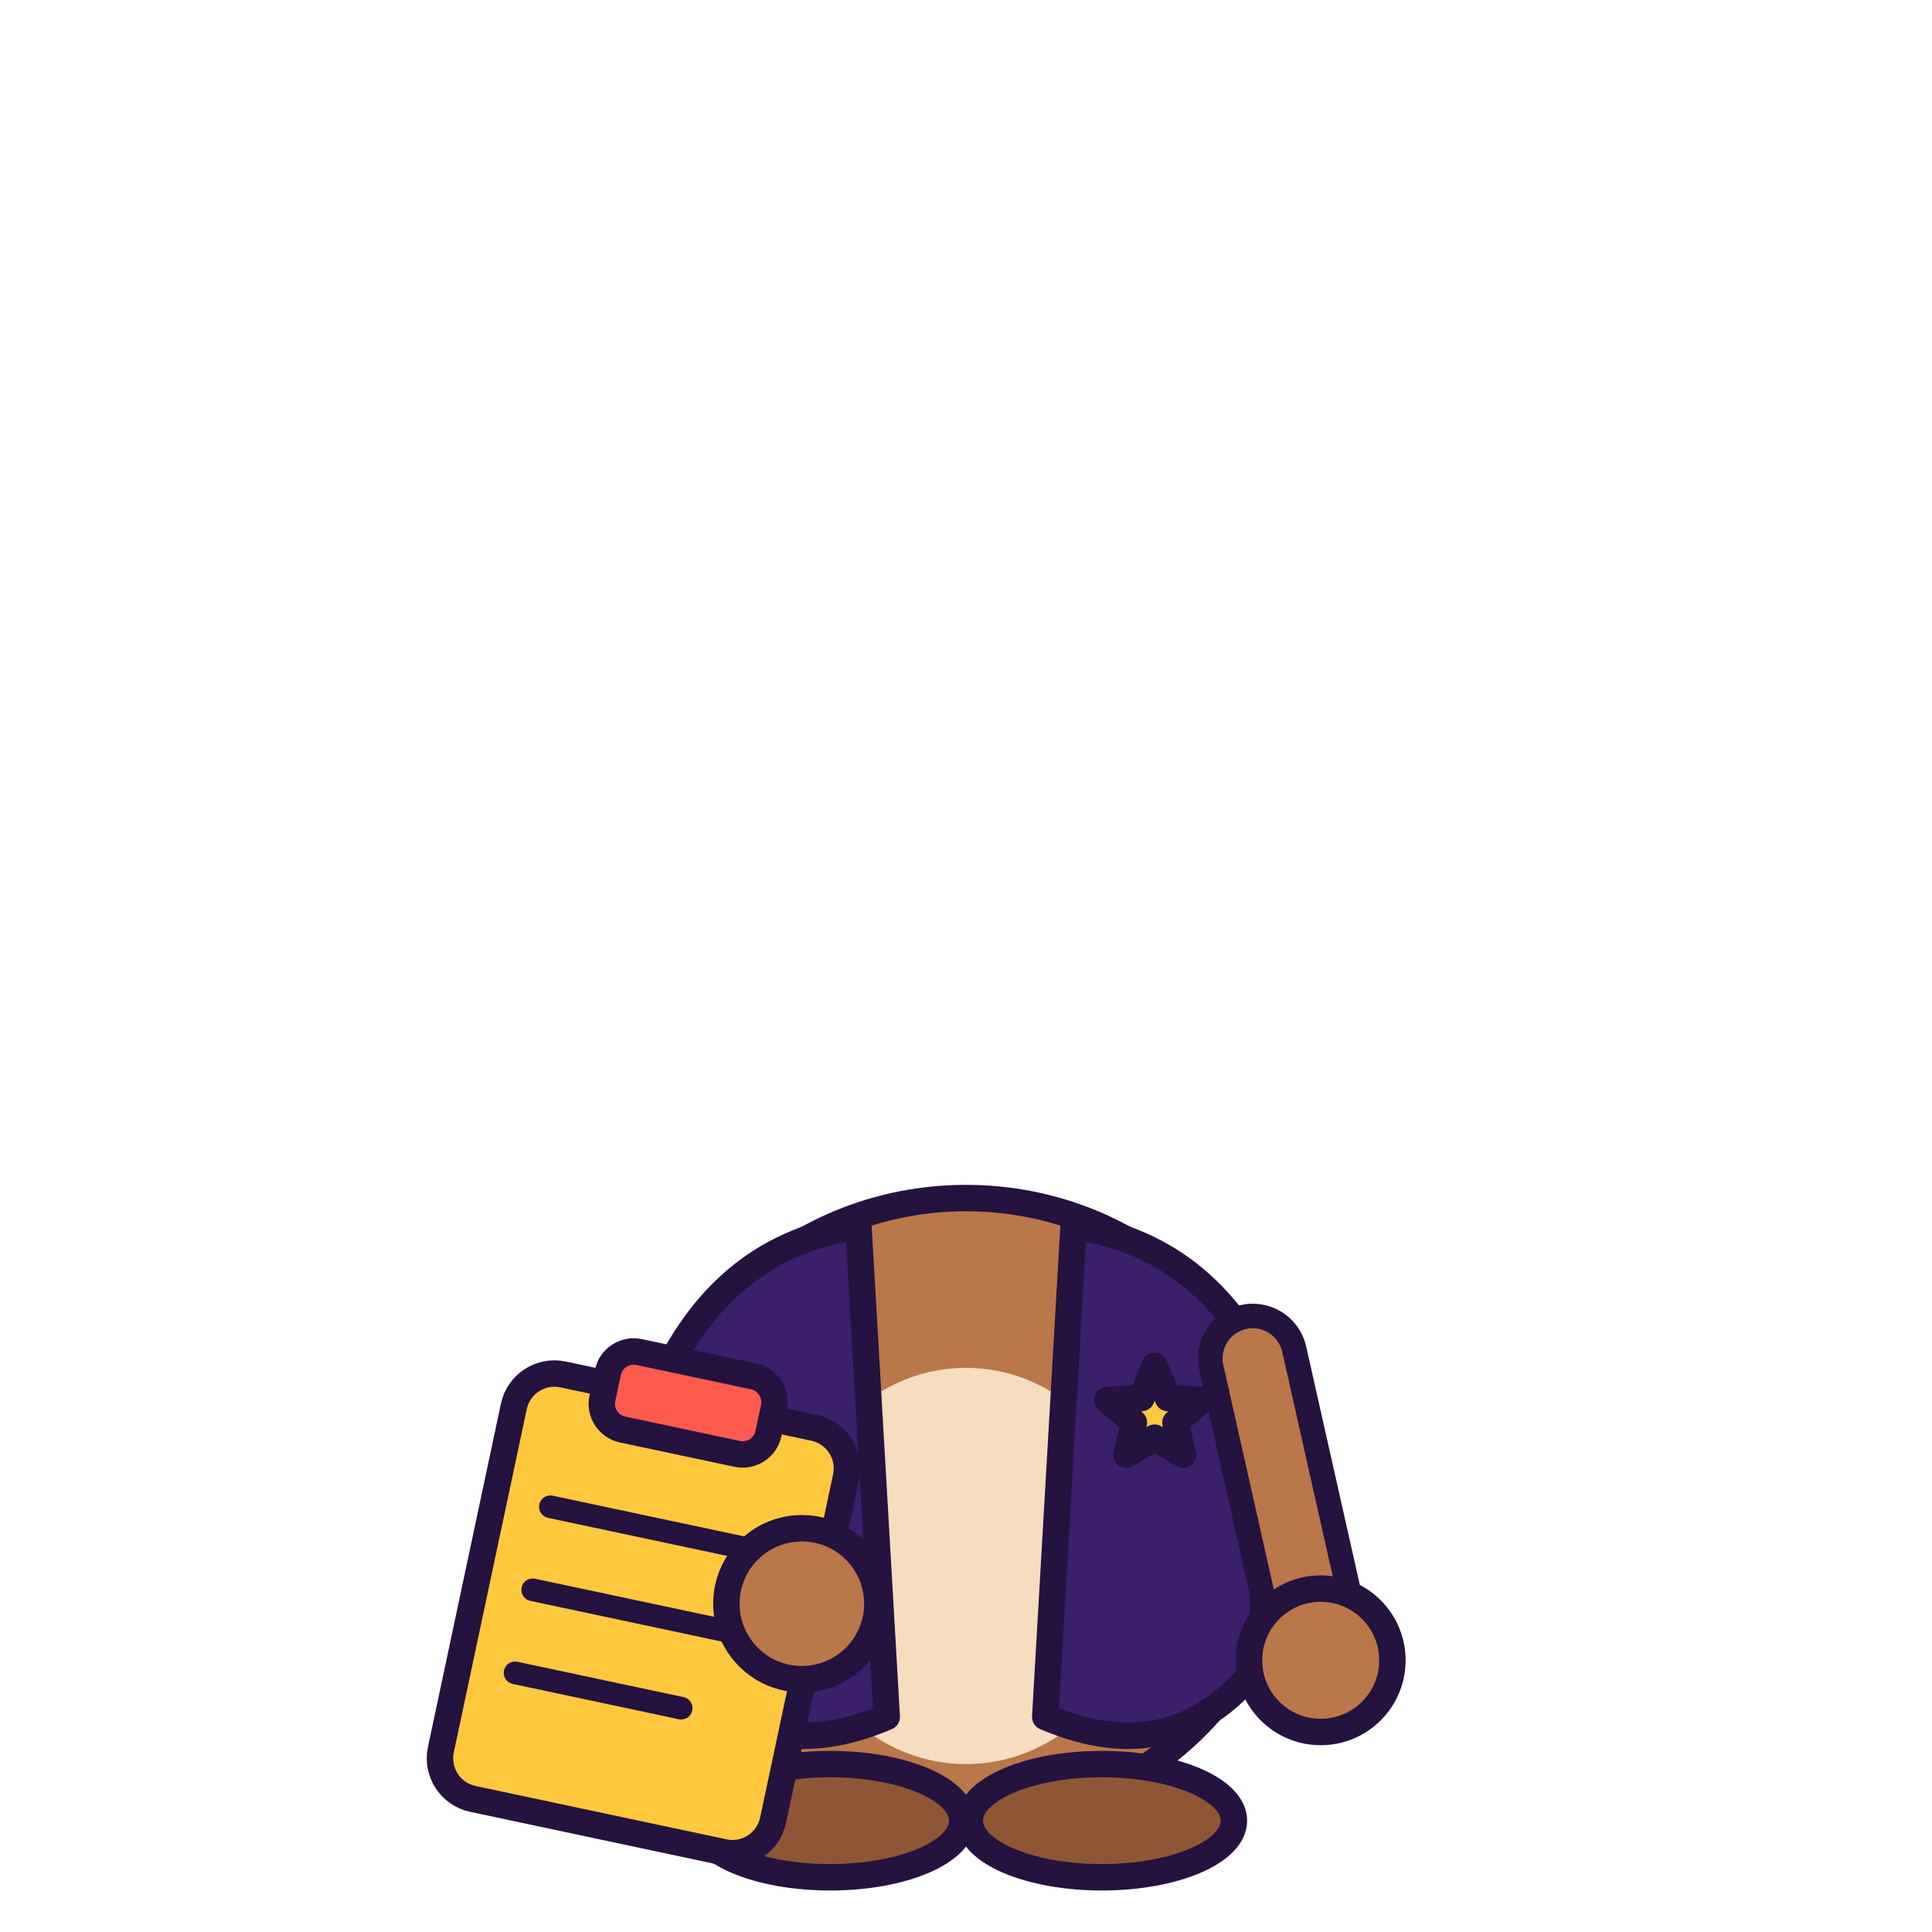
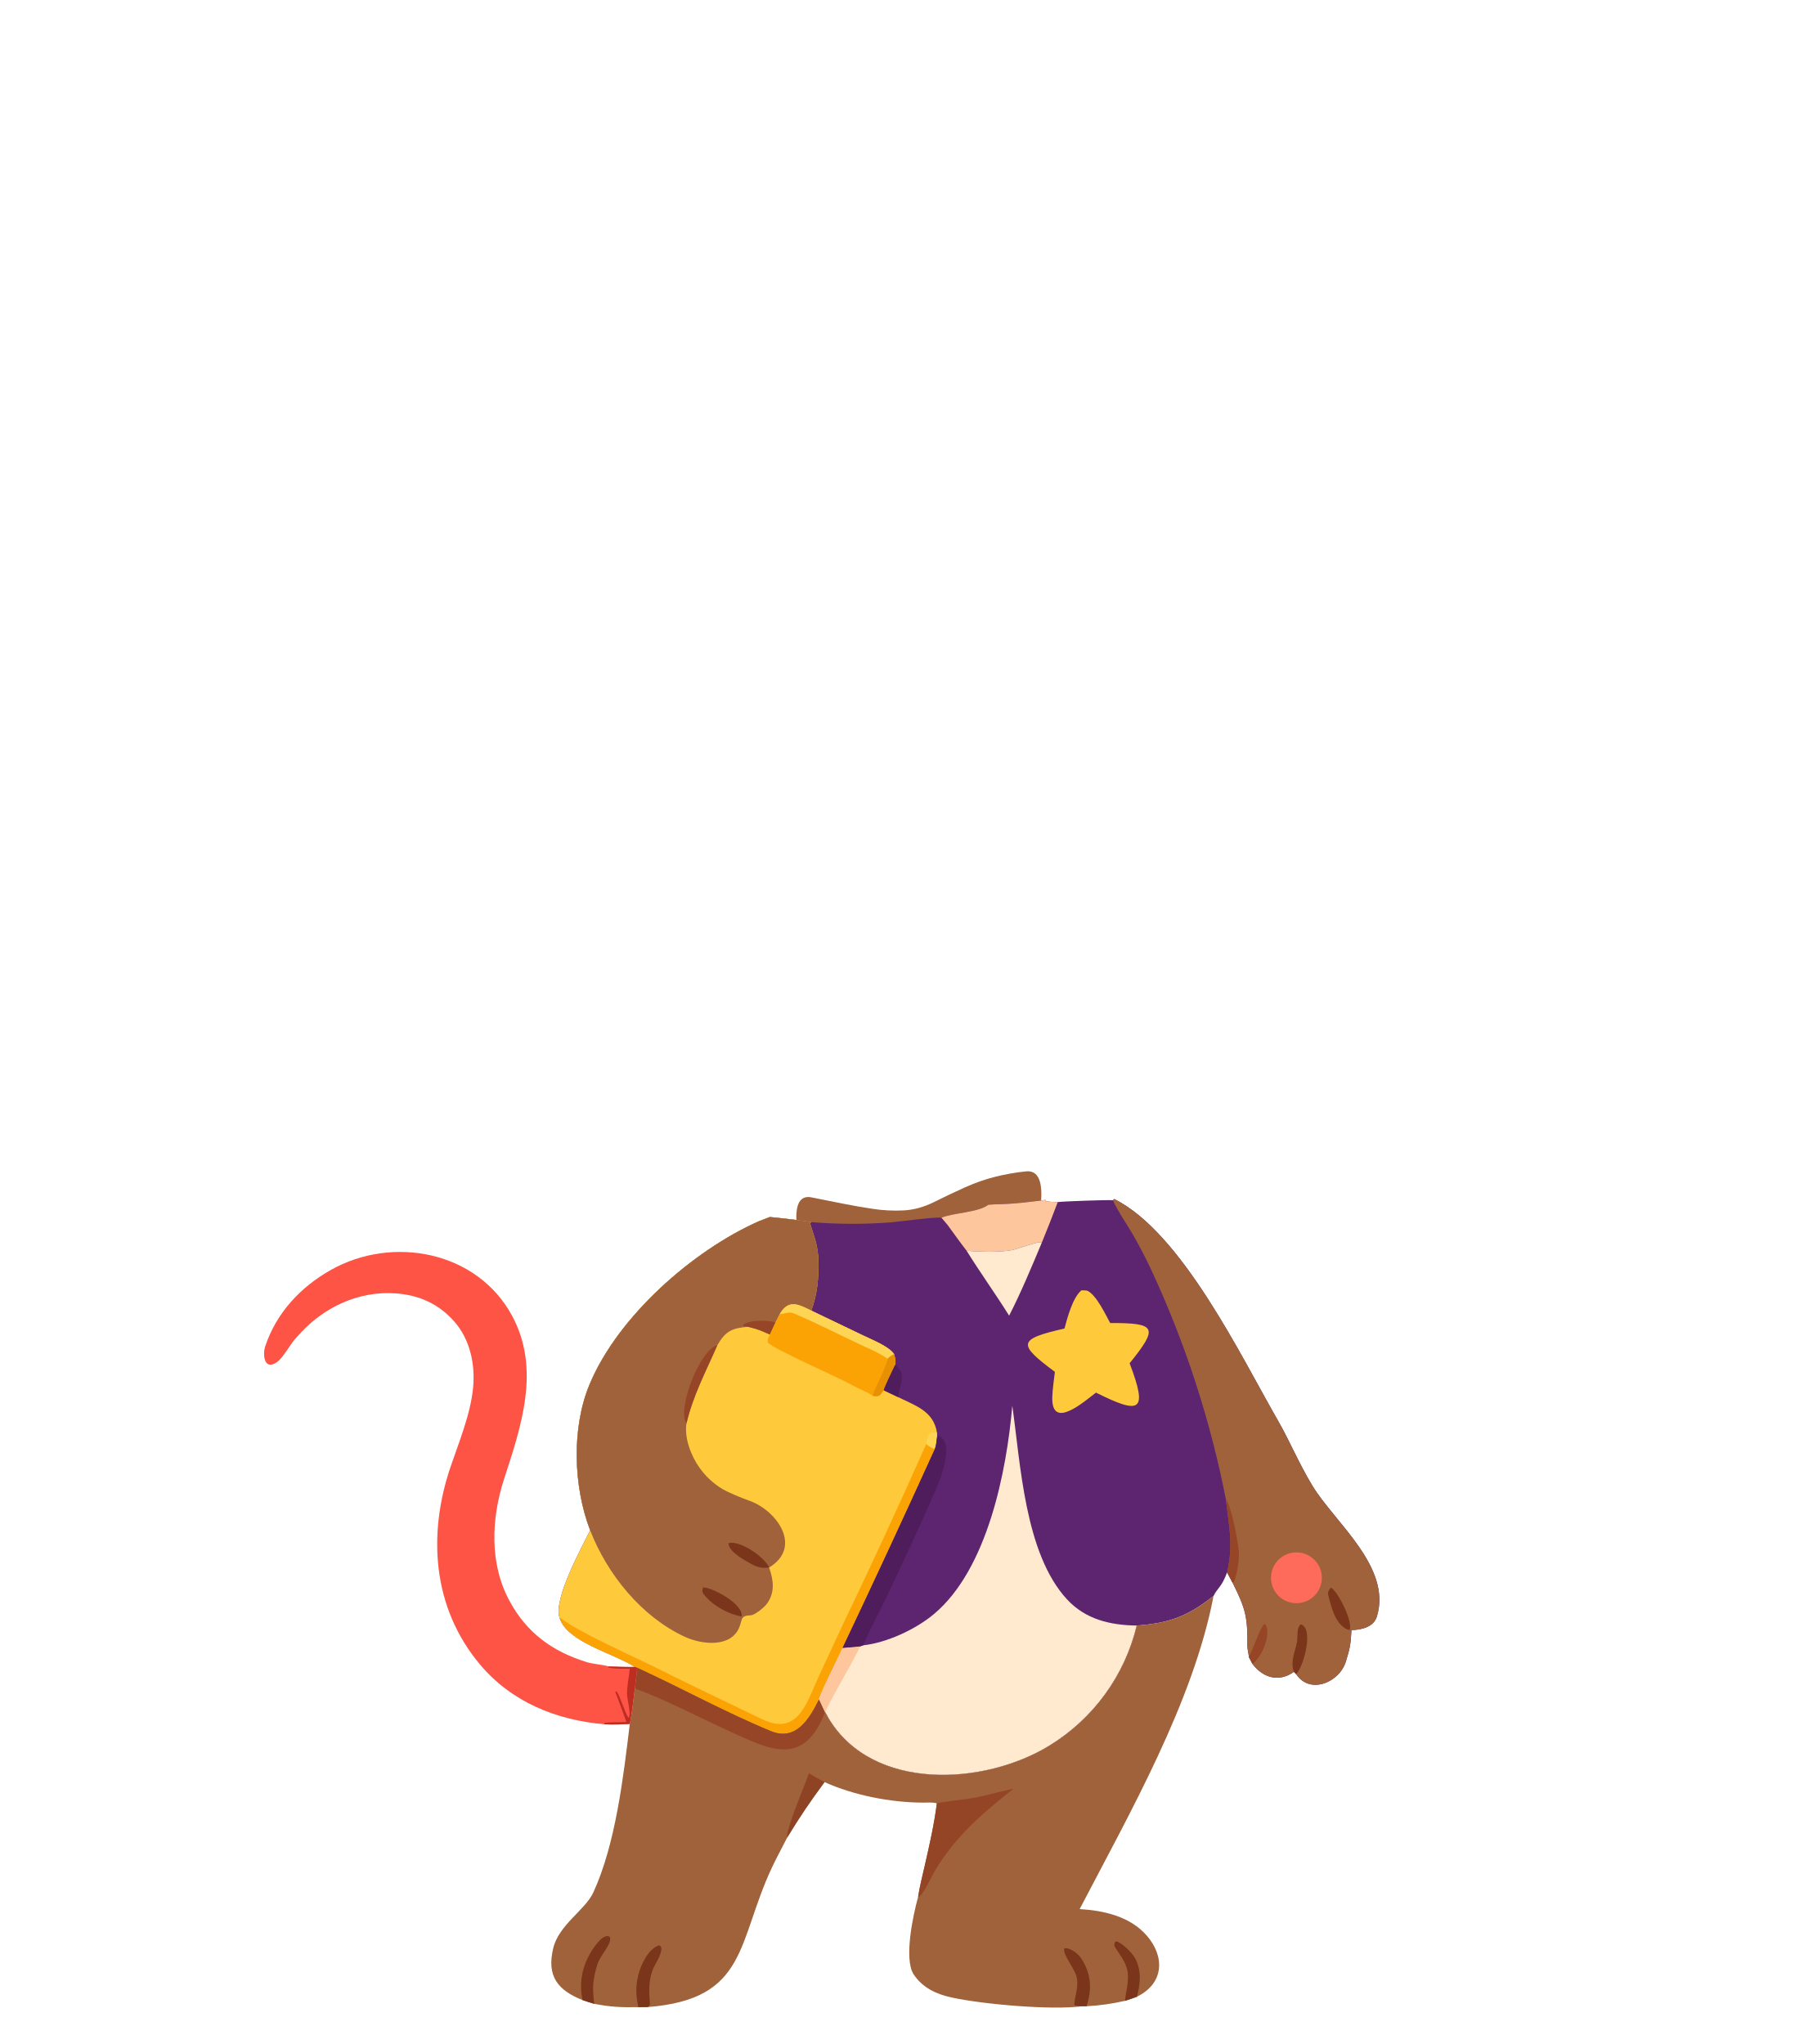
- <svg xmlns="http://www.w3.org/2000/svg" width="1024" height="1024" viewBox="0 0 1024 1024">
-   <ellipse cx="512" cy="800" rx="170" ry="165" fill="#B9774A" stroke="#24123F" stroke-width="14" stroke-linejoin="round" stroke-linecap="round" />
-   <ellipse cx="512" cy="830" rx="95" ry="105" fill="#F6DDBF" />
-   <path d="M352 730 Q385 660 455 650 L470 910 Q400 940 355 880 Z" fill="#3A1F6B" stroke="#24123F" stroke-width="14" stroke-linejoin="round" stroke-linecap="round" />
-   <path d="M672 730 Q639 660 569 650 L554 910 Q624 940 669 880 Z" fill="#3A1F6B" stroke="#24123F" stroke-width="14" stroke-linejoin="round" stroke-linecap="round" />
-   <polygon points="612,724 619,741 637,742 623,754 627,771 612,762 597,771 601,754 587,742 605,741" fill="#FFC83D" stroke="#24123F" stroke-width="14" stroke-linejoin="round" stroke-linecap="round" />
-   <ellipse cx="440" cy="965" rx="70" ry="30" fill="#8E5634" stroke="#24123F" stroke-width="14" stroke-linejoin="round" stroke-linecap="round" />
-   <ellipse cx="584" cy="965" rx="70" ry="30" fill="#8E5634" stroke="#24123F" stroke-width="14" stroke-linejoin="round" stroke-linecap="round" />
-   <line x1="664" y1="720" x2="700" y2="880" stroke="#24123F" stroke-width="58" stroke-linecap="round" />
-   <line x1="664" y1="720" x2="700" y2="880" stroke="#B9774A" stroke-width="32" stroke-linecap="round" />
-   <circle cx="700" cy="880" r="38" fill="#B9774A" stroke="#24123F" stroke-width="14" stroke-linejoin="round" stroke-linecap="round" />
-   <g transform="rotate(12 340 860)">
-     <rect x="250" y="740" width="180" height="230" rx="22" fill="#FFC83D" stroke="#24123F" stroke-width="14" stroke-linejoin="round" stroke-linecap="round" />
-     <rect x="295" y="720" width="90" height="42" rx="14" fill="#FF5A4E" stroke="#24123F" stroke-width="14" stroke-linejoin="round" stroke-linecap="round" />
-     <line x1="280" y1="810" x2="400" y2="810" stroke="#24123F" stroke-width="12" stroke-linecap="round" />
-     <line x1="280" y1="855" x2="385" y2="855" stroke="#24123F" stroke-width="12" stroke-linecap="round" />
-     <line x1="280" y1="900" x2="370" y2="900" stroke="#24123F" stroke-width="12" stroke-linecap="round" />
-   </g>
-   <circle cx="425" cy="850" r="40" fill="#B9774A" stroke="#24123F" stroke-width="14" stroke-linejoin="round" stroke-linecap="round" />
+ <svg xmlns="http://www.w3.org/2000/svg" width="1178" height="1335" viewBox="0 0 1178 1335" fill="none">
+   <path d="M520 795.059C520 785.059 523.333 780.725 530 782.059C536.667 783.392 543.333 784.725 550 786.059C556.667 787.392 563.333 788.559 570 789.559C576.667 790.559 583.333 790.892 590 790.559C596.667 790.225 603.333 788.392 610 785.059C616.667 781.725 623.333 778.559 630 775.559C636.667 772.559 643.333 770.225 650 768.559C656.667 766.892 663.333 765.725 670 765.059C676.667 764.392 680 769.392 680 780.059C680 790.725 676.667 796.392 670 797.059C663.333 797.725 656.667 798.892 650 800.559C643.333 802.225 636.667 803.725 630 805.059C623.333 806.392 616.667 807.392 610 808.059C603.333 808.725 596.667 809.225 590 809.559C583.333 809.892 576.667 810.225 570 810.559C563.333 810.892 556.667 811.059 550 811.059C543.333 811.059 536.667 810.892 530 810.559C523.333 810.225 520 805.059 520 795.059Z" fill="#A0623A" />
+   <path d="M726.735 783.934L727.596 783.107C771.75 805.094 810.343 885.846 834.633 928.06C842.306 941.397 847.932 955.418 857.059 970.482C871.485 994.295 909.042 1023.57 899.074 1055.86C896.936 1062.78 888.963 1064.49 882.496 1064.67C882.053 1073.74 881.518 1076.51 878.858 1085.18C874.634 1098.94 855.318 1106.94 846.439 1093.48L844.907 1091.91C835.226 1098.94 824.717 1095.89 817.879 1086.77L815.506 1082.18C815.46 1080.51 814.521 1077.4 814.541 1074.95C814.711 1055.91 813.387 1050.85 804.951 1033.86L801.288 1026.97C797.663 1036.82 794.997 1037.07 792.441 1042.36C775.537 1055.56 764.109 1060.07 742.29 1061.7C734.454 1094.33 713.971 1122.51 685.346 1140.05C642.949 1166.15 569.972 1170.35 541.171 1122.42C540.395 1121.12 539.658 1119.79 538.961 1118.43L538.688 1118.5L534.764 1110.03C528.846 1121.92 520.087 1137.51 503.454 1130.66C473.802 1118.46 445.293 1102.67 416.093 1089.29L414.595 1088.73C400.706 1079.79 370.509 1072.58 365.453 1056.84C361.016 1044.91 379.404 1011.56 385.364 999.49C374.297 970.626 373.204 932.538 384.962 904.267C403.466 859.771 452.435 816.703 495.577 797.61L502.706 794.873C505.691 795.068 527.619 797.539 529.858 798.223C547.007 799.625 564.238 799.683 581.395 798.393C587.6 797.923 609.962 794.716 614.743 795.322C622.268 792.096 638.546 792.011 645.433 786.855C647.661 786.614 650.678 786.581 652.952 786.516C663.005 786.235 672.699 785.017 682.673 783.719L683.207 784.632C686.148 785.016 687.745 785.095 690.717 785.108C694.133 784.619 725.36 783.511 726.735 783.934Z" fill="#5D246F" />
+   <path d="M502.706 794.873C505.691 795.068 527.619 797.539 529.858 798.223L528.917 798.894C531.587 807.727 533.275 810.524 534.289 820.21L534.467 823.789C534.647 835.059 533.712 845.313 529.792 856.017L563.516 872.196C569.293 874.979 580.377 879.32 583.834 884.424C584.703 887.664 584.864 888.153 584.462 891.458C582.758 895.219 577.888 904.867 577.069 908.028L586.564 912.558C597.838 918.099 609.639 921.639 611.836 935.745L611.806 938.835C611.479 941.788 611.367 943.476 610.454 946.357C590.72 989.849 570.626 1033.16 550.173 1076.32C547.876 1081.79 535.292 1106.44 534.764 1110.03C528.846 1121.92 520.087 1137.51 503.454 1130.66C473.802 1118.46 445.293 1102.67 416.093 1089.29L414.595 1088.73C400.706 1079.79 370.509 1072.58 365.453 1056.84C361.016 1044.91 379.404 1011.56 385.364 999.49C374.297 970.626 373.204 932.538 384.962 904.267C403.466 859.771 452.435 816.703 495.577 797.61L502.706 794.873Z" fill="#FFC93C" />
+   <path d="M502.706 794.873C505.691 795.068 527.619 797.539 529.858 798.223L528.917 798.894C531.587 807.727 533.275 810.524 534.289 820.21L534.467 823.789C534.647 835.059 533.712 845.313 529.792 856.017C521.41 851.91 514.974 848.292 509.18 858.272L506.419 863.695L502.734 871.622C496.801 868.995 494.817 868.089 488.478 866.564C478.15 867.431 473.788 869.243 468.395 878.656C460.936 895.669 452.501 911.561 448.262 929.657C446.749 939.174 451.259 950.907 456.745 958.573C460.721 964.218 465.832 968.964 471.749 972.516C475.99 975.032 484.781 978.552 489.645 980.299C507.259 986.642 524.268 1010.39 502.226 1023.78C505.067 1031.99 506.304 1039.98 500.679 1047.6C499.095 1049.75 492.991 1054.85 490.251 1055C483.218 1055.23 484.948 1057.66 482.644 1063.1C477.087 1076.23 458.313 1074.18 447.23 1069.06C418.865 1055.95 396.52 1028.22 385.364 999.49C374.297 970.626 373.204 932.538 384.962 904.267C403.466 859.771 452.435 816.703 495.578 797.61L502.706 794.873Z" fill="#A0623A" />
+   <path d="M448.262 929.657C441.759 920.746 457.02 881.27 468.395 878.656C460.936 895.669 452.501 911.561 448.262 929.657Z" fill="#964627" />
+   <path d="M475.688 1007.9C483.084 1005.83 499.134 1016.74 502.226 1023.78C497.715 1024.38 494.585 1023.69 490.614 1021.48C486.174 1019.01 475.769 1013.53 475.688 1007.9Z" fill="#7A351A" />
+   <path d="M488.478 866.564L485.444 866.01L485.376 865.253C489.362 861.948 501.449 862.118 506.419 863.695L502.734 871.622C496.801 868.995 494.817 868.089 488.478 866.564Z" fill="#964627" />
+   <path d="M459.075 1036.78C465.103 1036.72 485.732 1047.77 484.211 1055.73C475.422 1054.27 465.125 1048.49 459.566 1041.26C458.128 1039.39 458.644 1038.64 459.075 1036.78Z" fill="#7A351A" />
+   <path d="M509.18 858.272C514.974 848.292 521.41 851.91 529.792 856.017L563.516 872.196C569.293 874.979 580.376 879.32 583.834 884.424C584.703 887.664 584.864 888.153 584.462 891.458C582.758 895.219 577.888 904.867 577.069 908.028C574.232 911.529 574.674 912.409 569.855 911.633C567.55 909.795 559.399 906.327 556.957 904.925C548.451 900.043 504.805 881.028 501.377 876.791C501.08 874.451 501.635 873.864 502.733 871.622L506.419 863.695L509.18 858.272Z" fill="#FBA304" />
+   <path d="M509.18 858.272C514.974 848.292 521.41 851.91 529.792 856.017L563.516 872.196C569.293 874.979 580.376 879.32 583.834 884.424C582.39 885.304 580.564 886.204 579.595 887.514C578.302 886.576 576.963 885.702 575.582 884.894C571.662 882.612 566.506 880.422 562.282 878.447C547.442 871.524 532.795 863.845 517.68 857.568C515.399 856.623 512.081 858.155 509.18 858.272Z" fill="#FED454" />
+   <path d="M583.834 884.424C584.703 887.664 584.864 888.153 584.462 891.458C582.758 895.219 577.888 904.867 577.069 908.028C574.232 911.529 574.674 912.409 569.855 911.633C571.461 905.251 577.768 895.767 579.595 887.514C580.564 886.204 582.39 885.305 583.834 884.424Z" fill="#E89003" />
+   <path d="M604.811 943.209C607.293 944.956 607.671 945.301 610.454 946.357C590.72 989.849 570.626 1033.16 550.173 1076.32C547.876 1081.79 535.292 1106.44 534.764 1110.03C528.846 1121.92 520.087 1137.51 503.454 1130.66C473.802 1118.46 445.293 1102.67 416.093 1089.29L414.595 1088.73C400.706 1079.79 370.509 1072.58 365.453 1056.84L366.512 1057.02C376.798 1065.61 415.237 1082.61 429.448 1089.76C451.285 1100.74 475.492 1112.12 497.6 1122.87C503.531 1125.55 509.212 1127.37 515.577 1124.61C524.875 1120.57 529.545 1106 533.64 1097.13L549.541 1062.83C568.536 1023.22 586.961 983.343 604.811 943.209Z" fill="#FBA304" />
+   <path d="M611.836 935.745L611.806 938.835C611.479 941.788 611.367 943.476 610.454 946.357C607.671 945.301 607.293 944.956 604.811 943.209C605.291 940.706 605.492 938.907 606.581 936.586C608.892 935.119 608.513 935.634 611.836 935.745Z" fill="#FED454" />
+   <path d="M661.029 918.073C666.427 956.142 669.146 1014.62 696.676 1044.51C708.827 1057.7 724.91 1061.45 742.29 1061.7C734.454 1094.33 713.971 1122.51 685.346 1140.05C642.949 1166.15 569.972 1170.35 541.171 1122.42C540.395 1121.12 539.658 1119.79 538.961 1118.43L538.688 1118.5L534.764 1110.03C535.292 1106.44 547.876 1081.79 550.173 1076.32L561.56 1075.31L563.661 1074.61C579.139 1072.92 598.019 1064.15 609.921 1054.14C644.794 1024.81 657.274 961.291 661.029 918.073Z" fill="#FFE9CF" />
+   <path d="M550.173 1076.32L561.56 1075.31C558.608 1083.02 539.497 1114.5 538.961 1118.43L538.688 1118.5L534.764 1110.03C535.292 1106.44 547.876 1081.79 550.173 1076.32Z" fill="#FEC69D" />
+   <path d="M726.735 783.934L727.596 783.107C771.75 805.094 810.343 885.846 834.633 928.06C842.306 941.397 847.932 955.418 857.058 970.482C871.485 994.295 909.042 1023.57 899.074 1055.86C896.936 1062.78 888.963 1064.49 882.496 1064.67C882.053 1073.74 881.518 1076.51 878.858 1085.18C874.634 1098.94 855.318 1106.94 846.439 1093.48L844.907 1091.91C835.226 1098.94 824.717 1095.89 817.879 1086.77L815.506 1082.18C815.46 1080.51 814.521 1077.4 814.541 1074.95C814.71 1055.91 813.387 1050.85 804.951 1033.86L801.288 1026.97C805.499 1008.75 802.578 997.104 800.447 979.009C790.283 927.317 773.927 877.039 751.716 829.264C747.831 820.966 743.574 812.851 738.952 804.931C735.367 798.894 729.33 790.108 726.735 783.934Z" fill="#A0623A" />
+   <path d="M800.447 979.009C804.41 984.797 808.068 1005.42 808.948 1013.04C809.404 1017 807.781 1031.39 804.951 1033.86L801.288 1026.97C805.499 1008.75 802.579 997.104 800.447 979.009Z" fill="#964627" />
+   <path d="M844.907 1091.91C842.469 1085 845.657 1079.24 846.928 1072.38C847.599 1068.75 846.367 1063.53 849.359 1060.91C857.828 1063.08 851.863 1087.28 846.439 1093.48L844.907 1091.91Z" fill="#7A351A" />
+   <path d="M815.506 1082.18C818.629 1076.27 822.462 1064.19 825.298 1060.93L826.295 1060.74C830.324 1067.6 824.118 1082.09 817.879 1086.77L815.506 1082.18Z" fill="#964627" />
+   <path d="M843.381 1014.22C852.384 1012.46 861.1 1018.34 862.854 1027.33C864.608 1036.33 858.734 1045.05 849.738 1046.81C840.735 1048.56 832.019 1042.69 830.265 1033.69C828.505 1024.68 834.379 1015.97 843.381 1014.22Z" fill="#FF6B5B" />
+   <path d="M869.041 1036.87C873.695 1039.34 883.813 1059.61 881.212 1064.71C872.378 1062.26 869.484 1050.25 867.437 1042.19C866.785 1039.62 867.691 1038.8 869.041 1036.87Z" fill="#7A351A" />
+   <path d="M645.432 786.855C647.661 786.614 650.678 786.581 652.952 786.516C663.005 786.235 672.698 785.017 682.673 783.719L683.207 784.632C686.147 785.016 687.745 785.095 690.717 785.108C687.399 793.927 683.957 802.695 680.378 811.41C677.386 810.511 664.191 816.188 659.08 816.795C649.743 817.903 640.524 817.655 631.207 816.918C626.996 811.501 622.721 805.459 618.648 799.892L614.743 795.322C622.268 792.096 638.546 792.011 645.432 786.855Z" fill="#FEC69D" />
+   <path d="M611.806 938.835L612.745 937.688C622.781 941.514 615.352 962.654 612.55 969.316C602.204 993.923 590.686 1017.94 579.389 1042.11C574.52 1052.52 567.869 1064.21 563.661 1074.61L561.56 1075.31L550.173 1076.32C570.626 1033.16 590.72 989.849 610.454 946.357C611.367 943.476 611.479 941.788 611.806 938.835Z" fill="#4F1D5C" />
+   <path d="M631.207 816.918C640.524 817.655 649.743 817.903 659.08 816.794C664.191 816.188 677.386 810.511 680.378 811.41C674.1 826.442 666.408 844.896 658.95 859.289C650.057 845.052 639.651 830.581 631.207 816.918Z" fill="#FFE9CF" />
+   <path d="M584.462 891.458C592.722 897.305 587.083 904.932 586.564 912.559L577.069 908.028C577.888 904.867 582.758 895.219 584.462 891.458Z" fill="#4F1D5C" />
+   <path d="M706.161 842.745C707.1 842.738 709.512 842.738 710.236 843.103C716.038 846.024 721.931 858.624 724.949 864.113C755.472 864.021 756.365 867.098 737.648 890.402C749.728 922.232 744.689 924.025 715.666 909.56C708.032 915.316 686.506 934.526 687.139 912.506C687.282 907.468 688.24 901.105 688.833 896.001C664.517 877.886 664.348 874.692 695.098 867.704C697.034 860.397 700.509 847.477 706.161 842.745Z" fill="#FFC93C" />
+   <path d="M742.29 1061.7C764.109 1060.07 775.537 1055.56 792.441 1042.36C779.299 1111.35 737.564 1184.43 705.014 1246.88C720.738 1247.81 737.896 1251.65 748.789 1264.16C760.804 1277.94 760.165 1295.43 742.375 1304.15C739.858 1305.04 737.12 1306.06 734.584 1306.81C726.351 1308.71 717.967 1309.89 709.531 1310.34L706.715 1310.33C686.643 1313.02 641.782 1309.08 621.286 1304.6C611.494 1302.46 602.514 1298.36 596.653 1289.59C590.049 1279.7 596.271 1250.44 599.492 1239.1C600.286 1233.23 602.577 1224.14 603.927 1218.21C607.056 1204.49 609.943 1191.87 611.759 1177.88C609.675 1177 604.984 1177.36 602.627 1177.35C581.444 1177.26 557.614 1172.58 538.406 1163.95C528.585 1177.29 522.502 1186.24 513.984 1200.24C510.832 1206.55 507.189 1213.1 504.21 1219.43C481.185 1268.32 488.53 1305.76 422.982 1310.87L416.839 1310.93C405.69 1311.12 399.077 1310.87 388.016 1308.76C385.417 1308.02 382.994 1307.2 380.438 1306.34C364.207 1299.85 356.844 1290.75 361.253 1272.44C364.948 1257.09 382.135 1247.51 387.425 1236.04C401.961 1204.52 407.106 1160.38 411.243 1125.96C412.611 1119.28 413.628 1109.73 414.533 1102.85C415.11 1098.33 415.63 1093.81 416.093 1089.29C445.293 1102.67 473.802 1118.46 503.454 1130.66C520.087 1137.51 528.846 1121.92 534.764 1110.03L538.688 1118.5L538.961 1118.43C539.658 1119.79 540.395 1121.12 541.171 1122.42C569.972 1170.35 642.949 1166.15 685.346 1140.05C713.971 1122.51 734.454 1094.33 742.29 1061.7Z" fill="#A0623A" />
+   <path d="M416.093 1089.29C445.293 1102.67 473.802 1118.46 503.454 1130.66C520.087 1137.51 528.846 1121.92 534.764 1110.03L538.688 1118.5C524.529 1154.88 501.962 1142.36 476.011 1130.58C457.143 1122.03 433.749 1109.63 414.533 1102.85C415.11 1098.33 415.63 1093.81 416.093 1089.29Z" fill="#964627" />
+   <path d="M611.759 1177.88C613.44 1177.11 626.881 1175.53 629.817 1175.17C641.018 1173.79 651.101 1170.46 661.831 1168.22C641.388 1184.56 624.921 1198.27 610.857 1221.22C608.545 1224.99 602.788 1238.17 599.492 1239.1C600.286 1233.23 602.577 1224.14 603.927 1218.21C607.056 1204.49 609.943 1191.87 611.759 1177.88Z" fill="#944526" />
+   <path d="M380.438 1306.34C377.858 1294.72 380.283 1283.84 386.556 1273.84C388.414 1270.87 394.609 1262.04 398.328 1265.17C399.442 1270.25 391.986 1276.61 389.983 1283.31C386.999 1293.28 386.737 1298.46 388.016 1308.76C385.417 1308.02 382.994 1307.2 380.438 1306.34Z" fill="#7A351A" />
+   <path d="M416.839 1310.93C415.285 1303.12 414.898 1298.12 416.758 1290.18C418.307 1283.57 423.349 1272.7 430.389 1270.55C434.391 1271.83 429.195 1280.69 427.954 1282.93C423.216 1291.46 423.67 1299.9 424.468 1309.28C423.701 1310.36 424.013 1310.14 422.982 1310.87L416.839 1310.93Z" fill="#7A351A" />
+   <path d="M706.715 1310.33C704.453 1310.2 703.247 1310.46 701.441 1309.44C702.002 1303.03 704.049 1298.92 703.332 1292.64C702.608 1286.29 693.625 1276.72 694.961 1272.52C698.814 1271.9 703.918 1275.92 705.952 1278.99C712.635 1289.1 713.169 1299 709.531 1310.34L706.715 1310.33Z" fill="#7A351A" />
+   <path d="M734.584 1306.81C734.643 1305.31 735.751 1299.38 735.973 1297.91C737.857 1285.71 735.112 1282.2 728.496 1272.4C727.309 1270.64 727.661 1270.06 728.046 1268.39L729.252 1267.98C733.307 1269.38 739.571 1275.77 741.455 1279.42C745.517 1287.28 744.617 1296.04 742.375 1304.15C739.858 1305.04 737.12 1306.06 734.584 1306.81Z" fill="#7A351A" />
+   <path d="M528.198 1158.15C531.346 1160.15 535.1 1162.12 538.406 1163.95C528.585 1177.29 522.502 1186.24 513.984 1200.24C513.113 1194.58 525.464 1166.42 528.198 1158.15Z" fill="#8F4325" />
+   <path d="M394.913 1126.2C363.173 1123.52 333.863 1111.6 313.224 1086.88C282.355 1049.9 279.177 1002.2 294.236 957.96C299.884 941.371 307.422 923.158 308.965 905.975C310.321 890.865 306.89 874.777 296.689 863.168C286.555 851.636 273.717 845.861 258.54 844.759C233.523 842.953 210.157 854.315 194.009 873.115C189.76 877.169 185.202 886.791 180.531 889.874C172.454 895.206 171.415 884.692 173.176 879.379C180.422 857.503 196.249 840.607 215.985 829.473C256.473 806.632 311.706 817.146 334.471 859.524C353.066 894.189 340.462 931.273 329.21 965.822C320.797 991.648 319.396 1021.54 332.919 1045.97C344.01 1066.45 360.591 1078.53 382.735 1085.46C387.561 1086.97 393.084 1087.08 397.51 1088.42C403.229 1088.61 408.869 1088.82 414.595 1088.73L416.093 1089.29C415.63 1093.81 415.11 1098.33 414.533 1102.85C413.628 1109.73 412.611 1119.28 411.243 1125.96C405.345 1126.25 400.86 1126.45 394.913 1126.2Z" fill="#FD5445" />
+   <path d="M397.51 1088.42C403.229 1088.61 408.869 1088.82 414.595 1088.73L416.093 1089.29C415.63 1093.81 415.11 1098.33 414.533 1102.85C413.628 1109.73 412.611 1119.28 411.243 1125.96C405.345 1126.25 400.86 1126.45 394.913 1126.2L394.416 1125.43C395.538 1124.72 406.154 1124.9 409.029 1124.71C408.924 1124.15 402.349 1106.28 401.782 1105.04L402.359 1104.6C404.467 1105.94 407.509 1117.8 410.49 1121.98C412.287 1120 409.411 1109.25 409.442 1106.04C409.494 1100.56 410.681 1095.34 411.272 1089.9C406.162 1089.9 402.062 1090.09 397 1089.13L397.51 1088.42Z" fill="#BD2D22" />
</svg>
